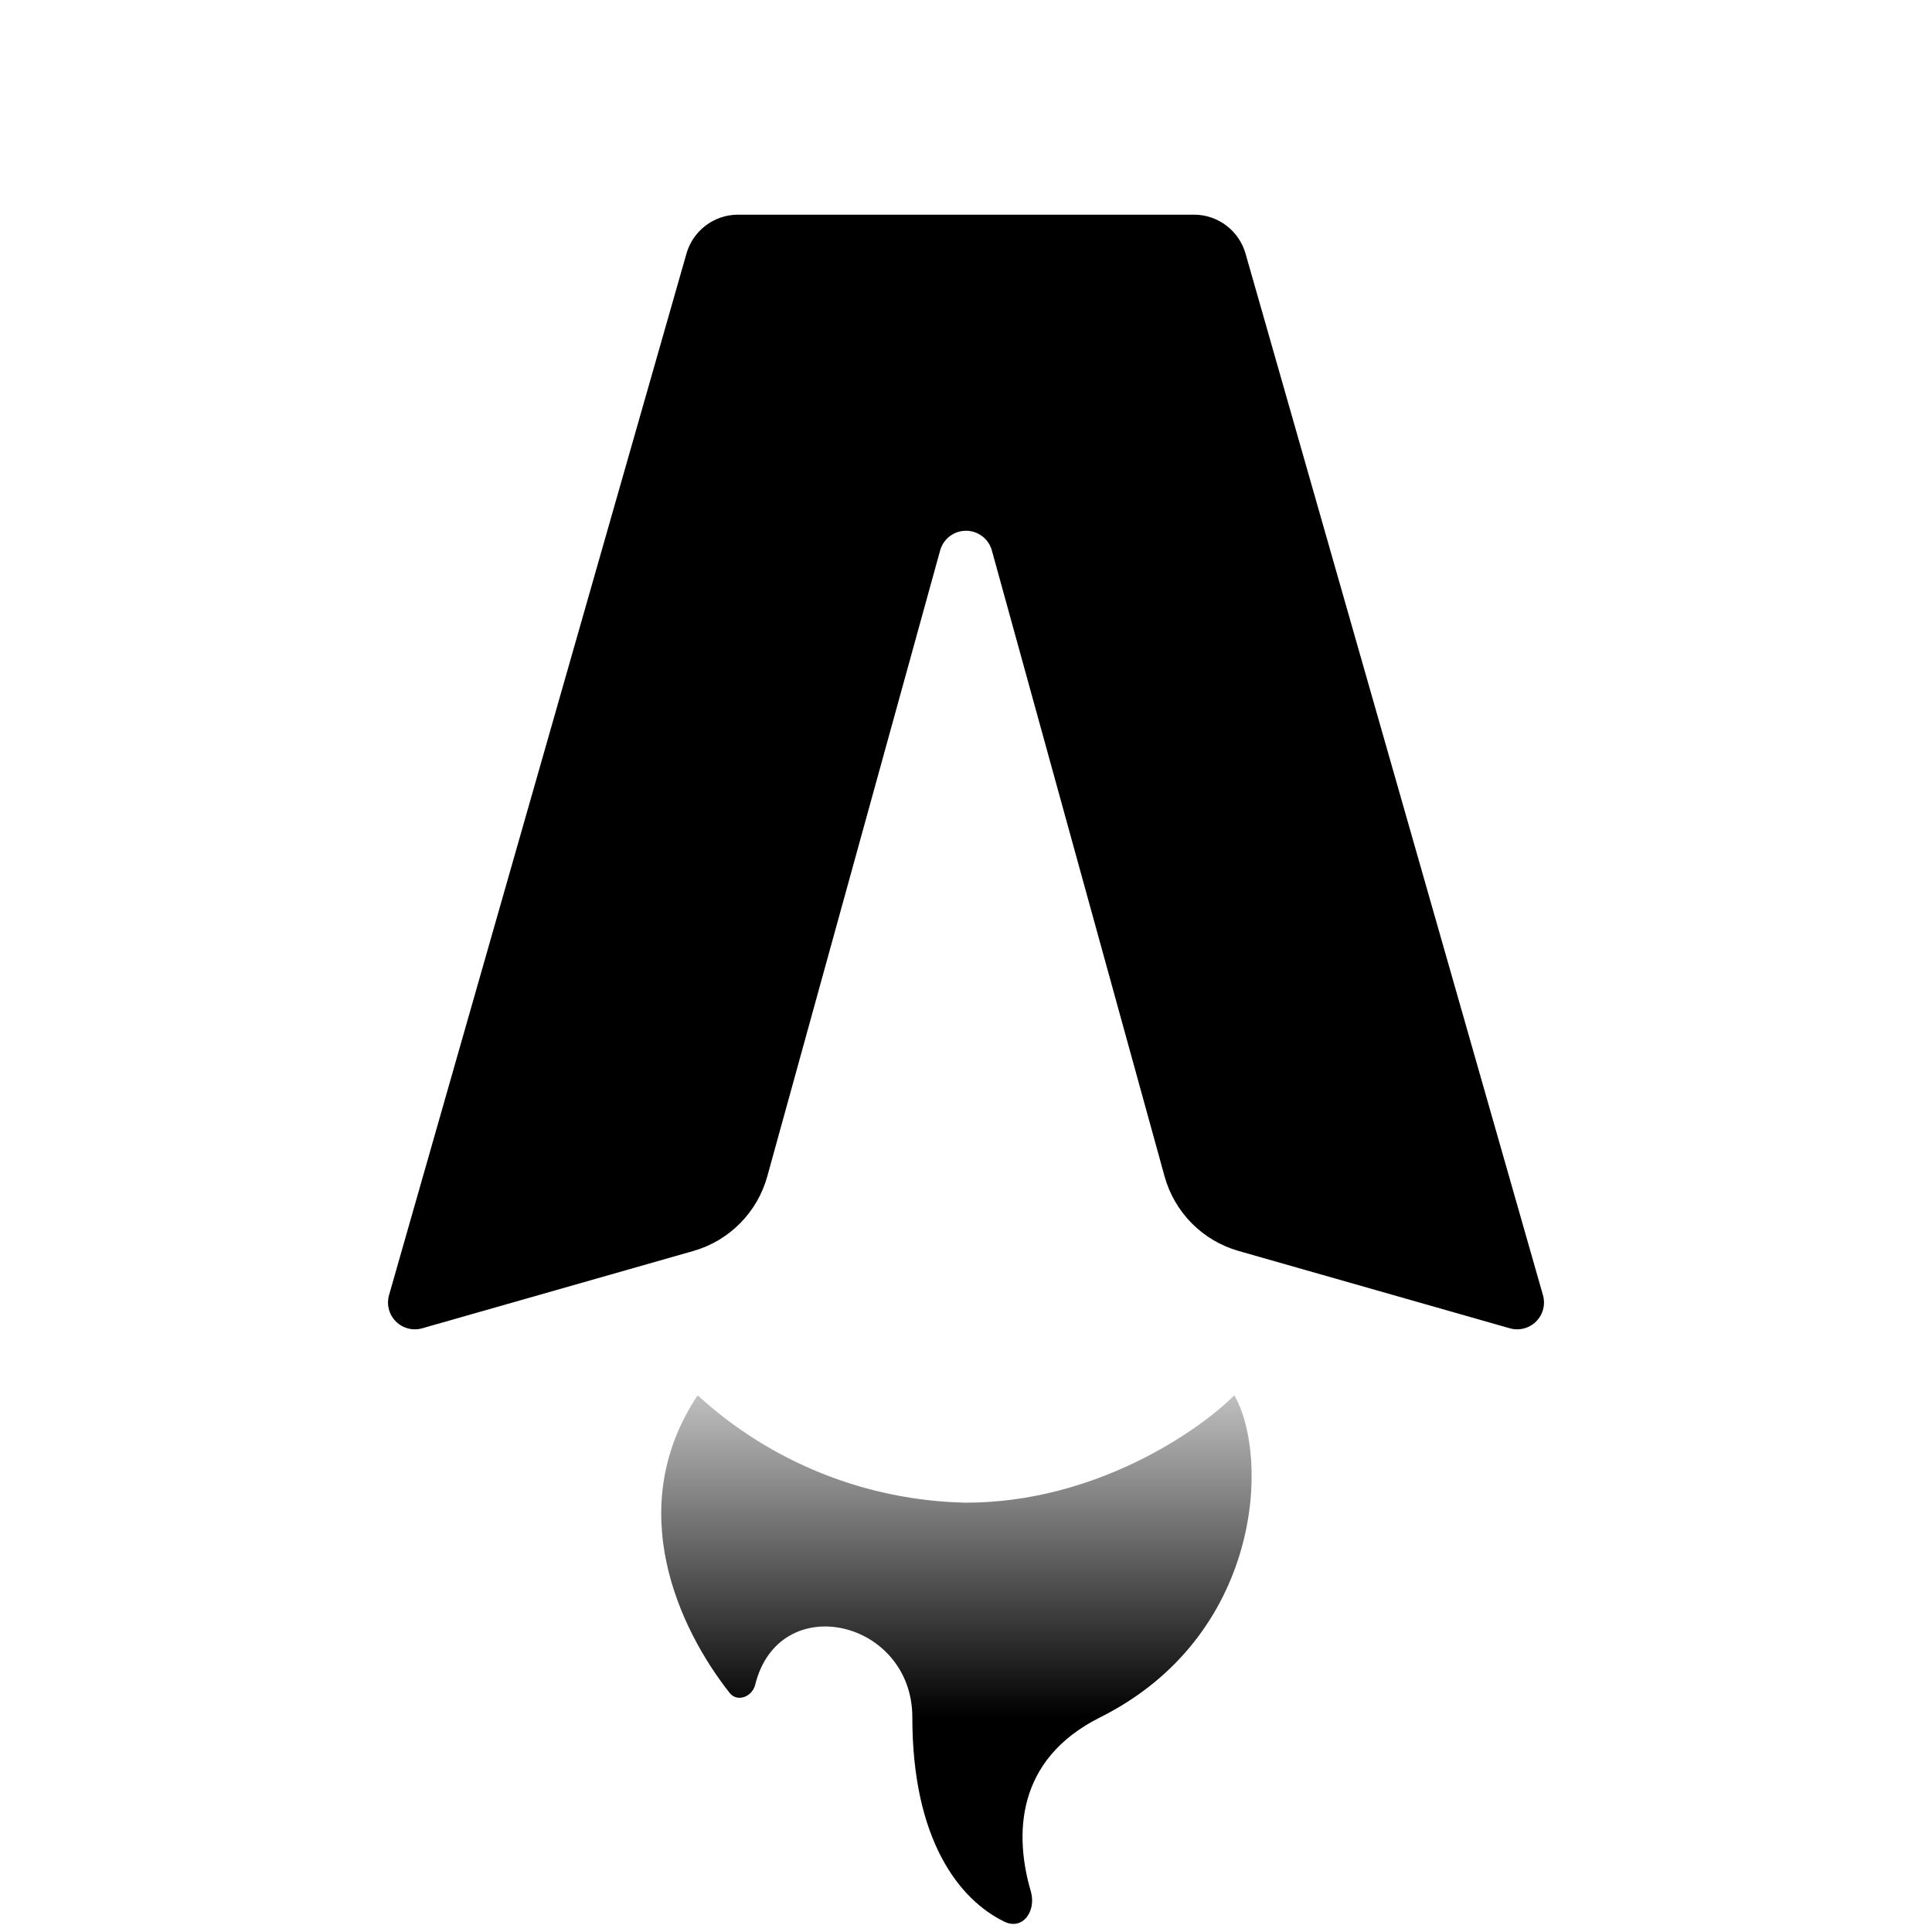
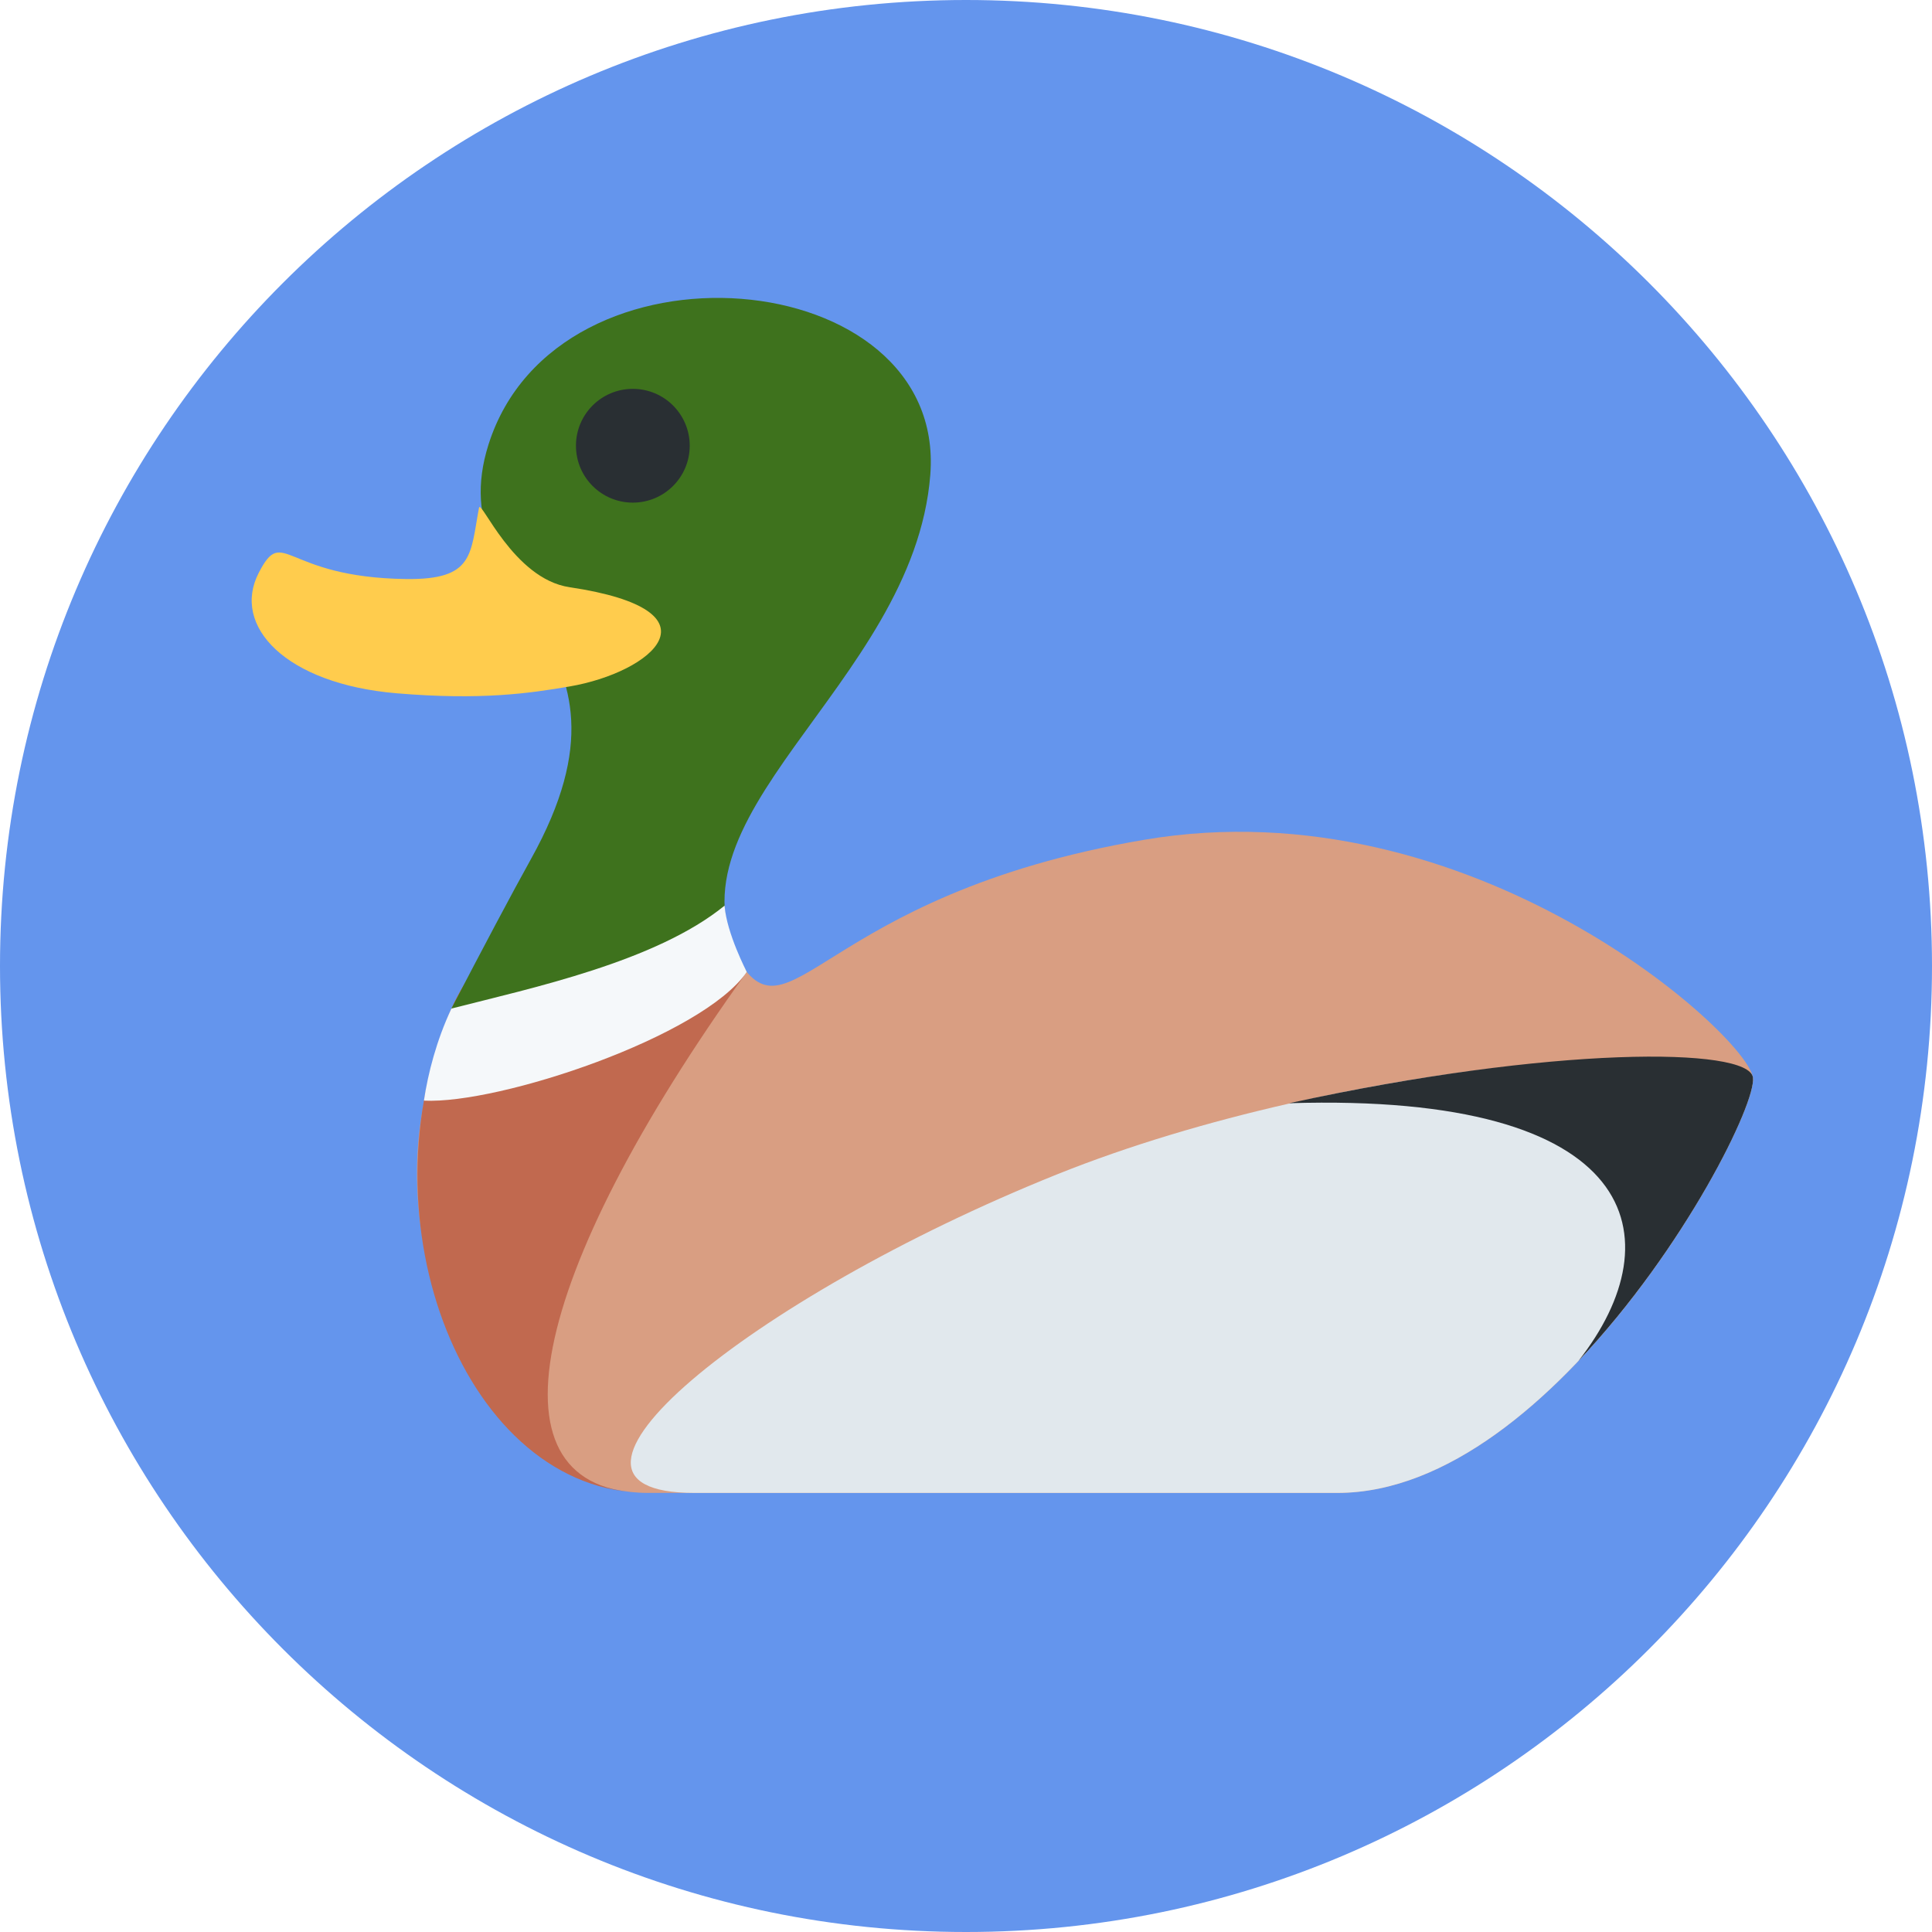
- <svg xmlns="http://www.w3.org/2000/svg" fill="none" viewBox="0 0 36 36">
-   <path fill="#000" d="M22.25 4h-8.5a1 1 0 0 0-.96.73l-5.54 19.4a.5.5 0 0 0 .62.62l5.05-1.44a2 2 0 0 0 1.38-1.4l3.22-11.66a.5.5 0 0 1 .96 0l3.22 11.67a2 2 0 0 0 1.38 1.39l5.05 1.44a.5.5 0 0 0 .62-.62l-5.54-19.4a1 1 0 0 0-.96-.73Z" />
-   <path fill="url(#gradient)" d="M18 28a7.63 7.63 0 0 1-5-2c-1.4 2.1-.35 4.35.6 5.55.14.17.41.07.47-.15.44-1.8 2.93-1.22 2.93.6 0 2.28.87 3.4 1.72 3.81.34.16.59-.2.49-.56-.31-1.05-.29-2.46 1.29-3.25 3-1.5 3.17-4.83 2.5-6-.67.67-2.6 2-5 2Z" />
-   <defs>
-     <linearGradient id="gradient" x1="16" x2="16" y1="32" y2="24" gradientUnits="userSpaceOnUse">
-       <stop stop-color="#000" />
-       <stop offset="1" stop-color="#000" stop-opacity="0" />
-     </linearGradient>
-   </defs>
-   <style>
-     @media (prefers-color-scheme:dark){:root{filter:invert(100%)}}
-   </style>
+ <svg xmlns="http://www.w3.org/2000/svg" viewBox="-4 -4 44 44">
+   <circle fill="cornflowerblue" cx="18" cy="18" r="22" />
+   <path fill="#D99E82" d="M12.75 17.75c1.226 2.195 1.856-1.361 9.312-2.625s13.729 4.454 13.859 5.413c.132.958-4.447 9.462-9.462 9.462H10.75c-4.143 0-7.022-7.224-4-11.438 0 0 4.5-3.5 6-.812z" />
+   <path fill="#C1694F" d="M13.008 18.136C8.02 25.073 6.969 30 10.75 30c-4.143 0-6.578-6.188-4.468-11.031.463-1.064 1.758-2.492 1.758-2.492l4.179-.008c.162.32.599 1.365.789 1.667z" />
+   <path fill="#E1E8ED" d="M20.062 22.75c6.672-2.682 15.729-3.171 15.859-2.212.132.958-4.447 9.462-9.462 9.462H11.813c-4.143 0 1.232-4.429 8.249-7.25z" />
+   <path fill="#292F33" d="M25.359 21.125c6-1.312 10.468-1.282 10.563-.587.079.578-1.559 3.907-3.973 6.454 2.204-2.804 1.42-6.113-6.59-5.867z" />
+   <path fill="#3E721D" d="M7.125 6.125c1.562-4.938 10.44-4.143 10.062.688-.378 4.829-6.453 7.859-4.179 11.323-1.586 1.38-5.016.913-6.727.833.702-1.351 1.381-2.631 1.812-3.406 2.916-5.235-2.131-5.764-.968-9.438z" />
+   <path fill="#FFCC4D" d="M1.893 9.045c.568-1.1.549.106 3.352.142 1.554.021 1.463-.56 1.664-1.621.041-.223.776 1.616 2.061 1.807 3.554.531 1.879 1.94 0 2.261-.901.154-2.01.318-3.938.155-2.519-.212-3.768-1.528-3.139-2.744z" />
+   <path fill="#F5F8FA" d="M12.502 16.625c.044.625.506 1.511.506 1.511-1.016 1.474-5.643 3.017-7.354 2.93.096-.628.283-1.362.627-2.097 1.844-.471 4.661-1.071 6.221-2.344z" />
+   <path fill="#292F33" d="M11.708 6.151c0 .716-.58 1.296-1.296 1.296s-1.295-.58-1.295-1.296c0-.716.579-1.295 1.295-1.295s1.296.58 1.296 1.295z" />
</svg>
